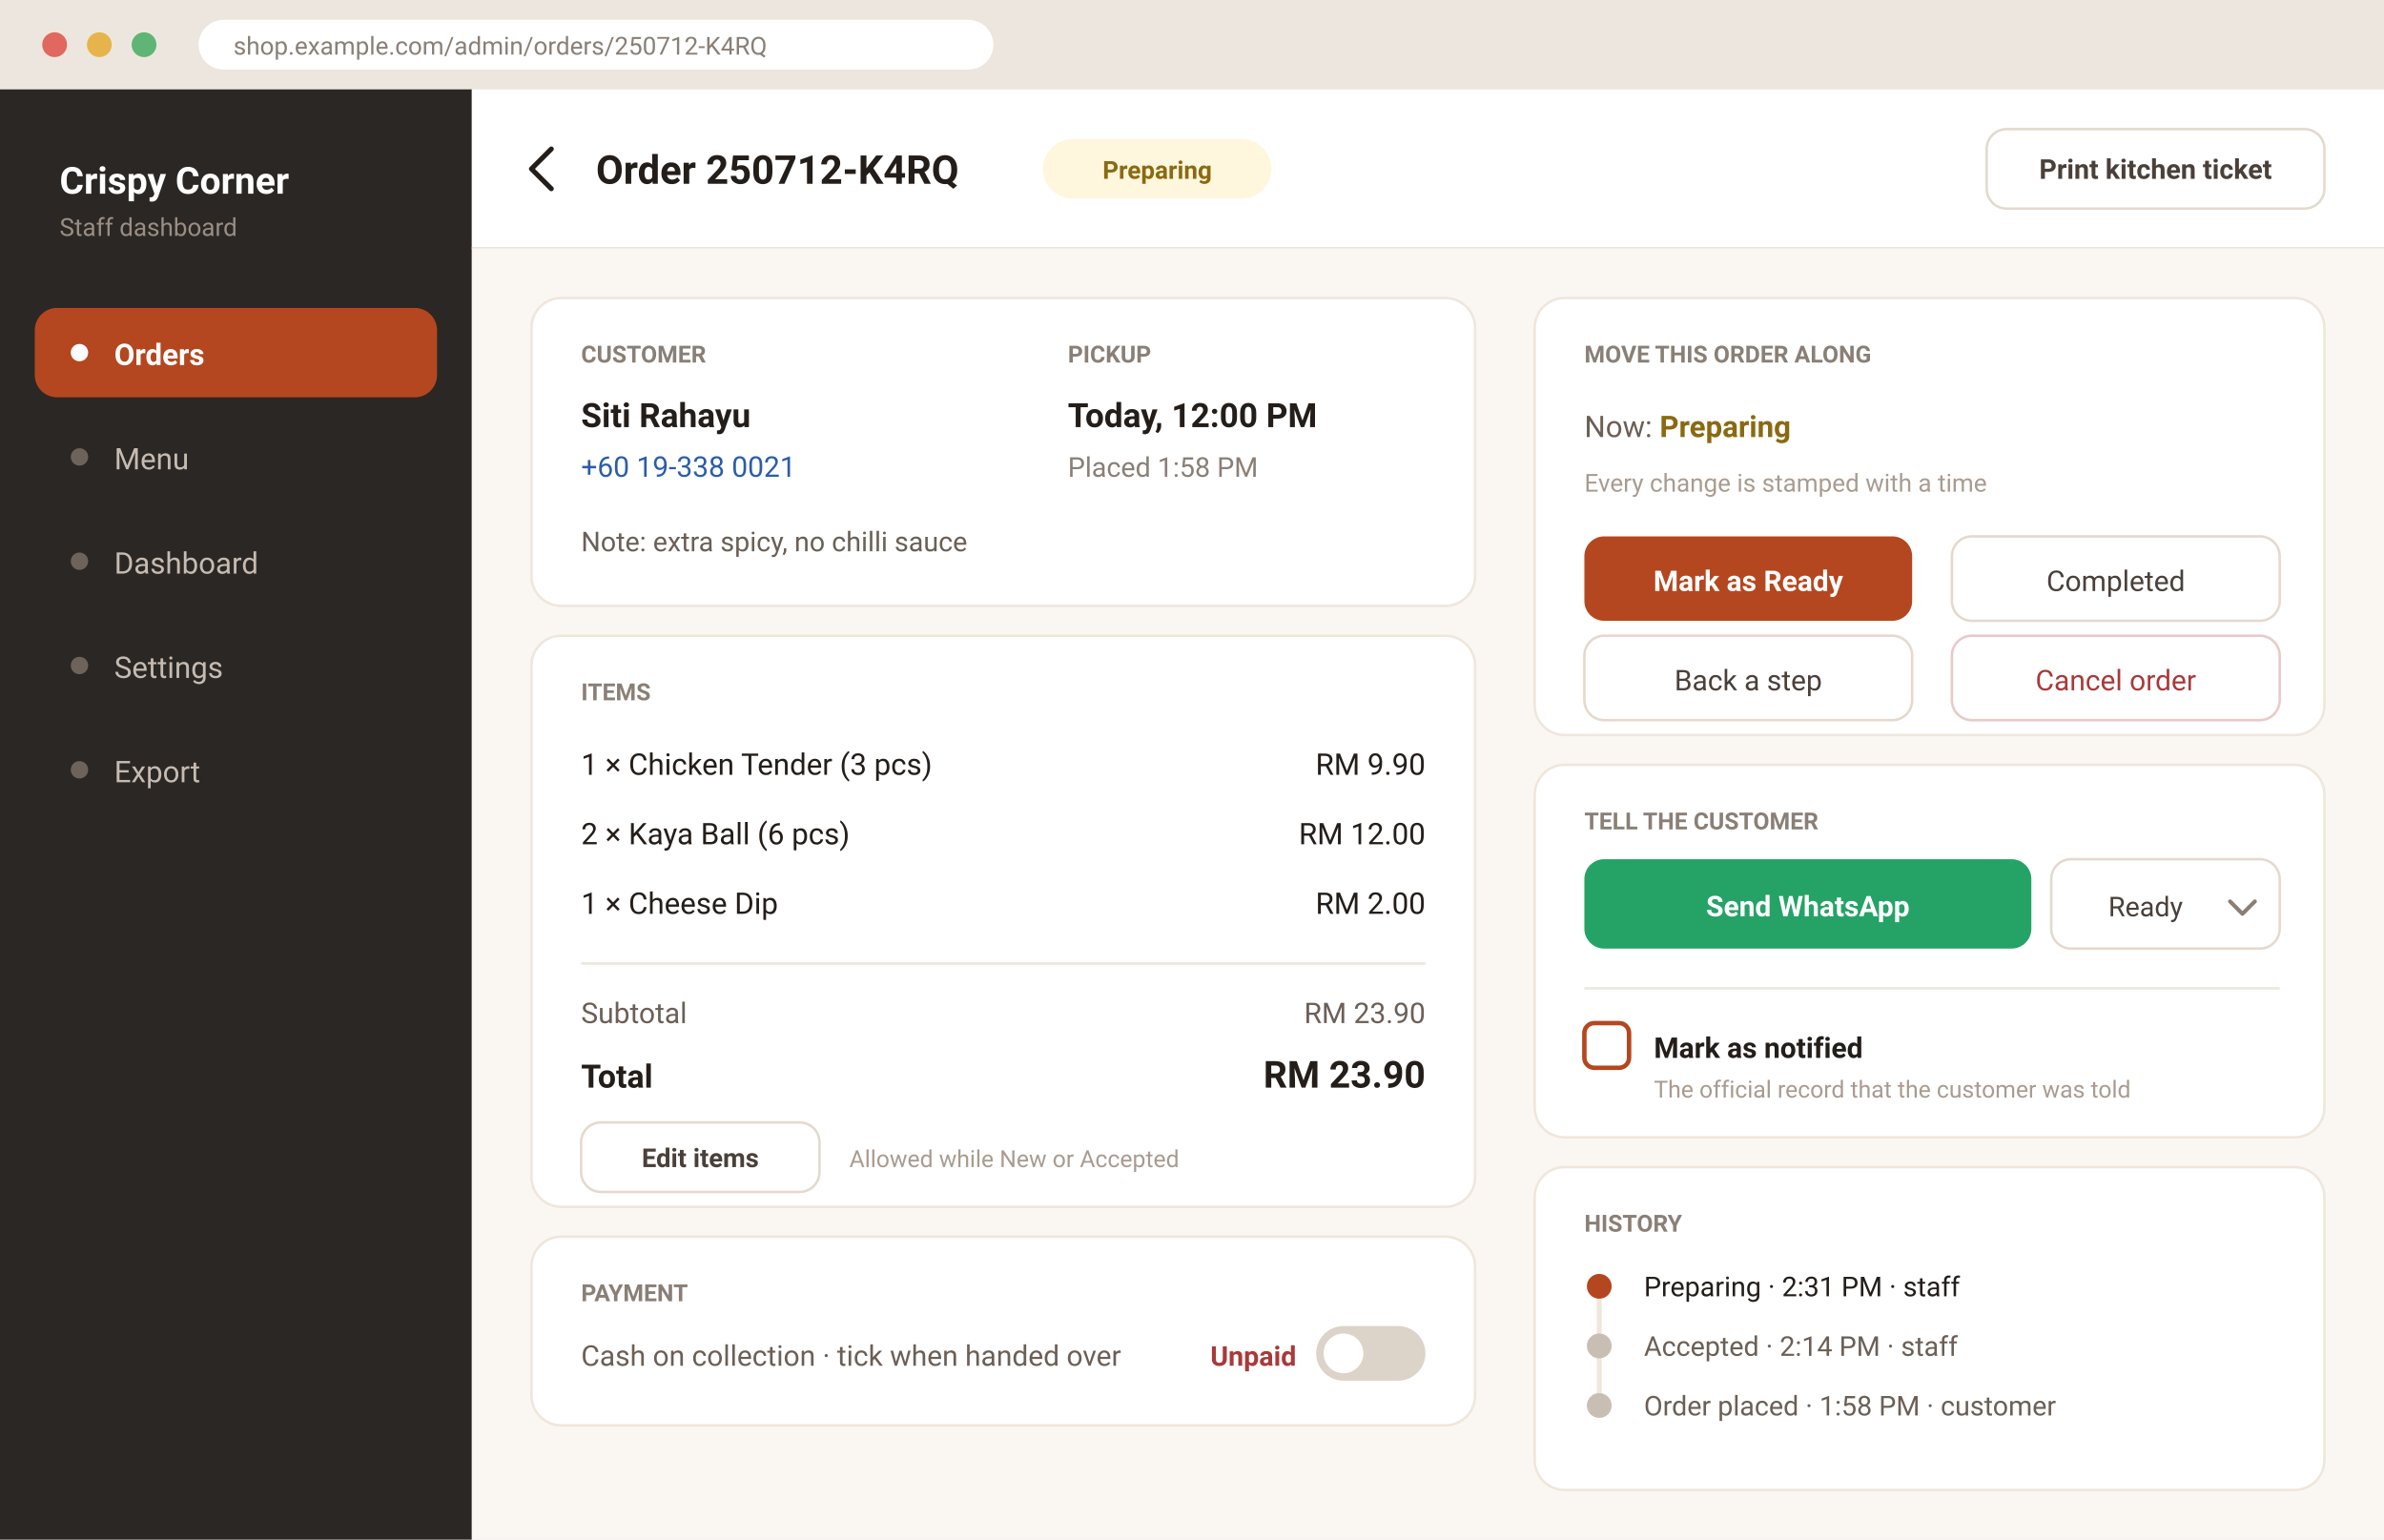
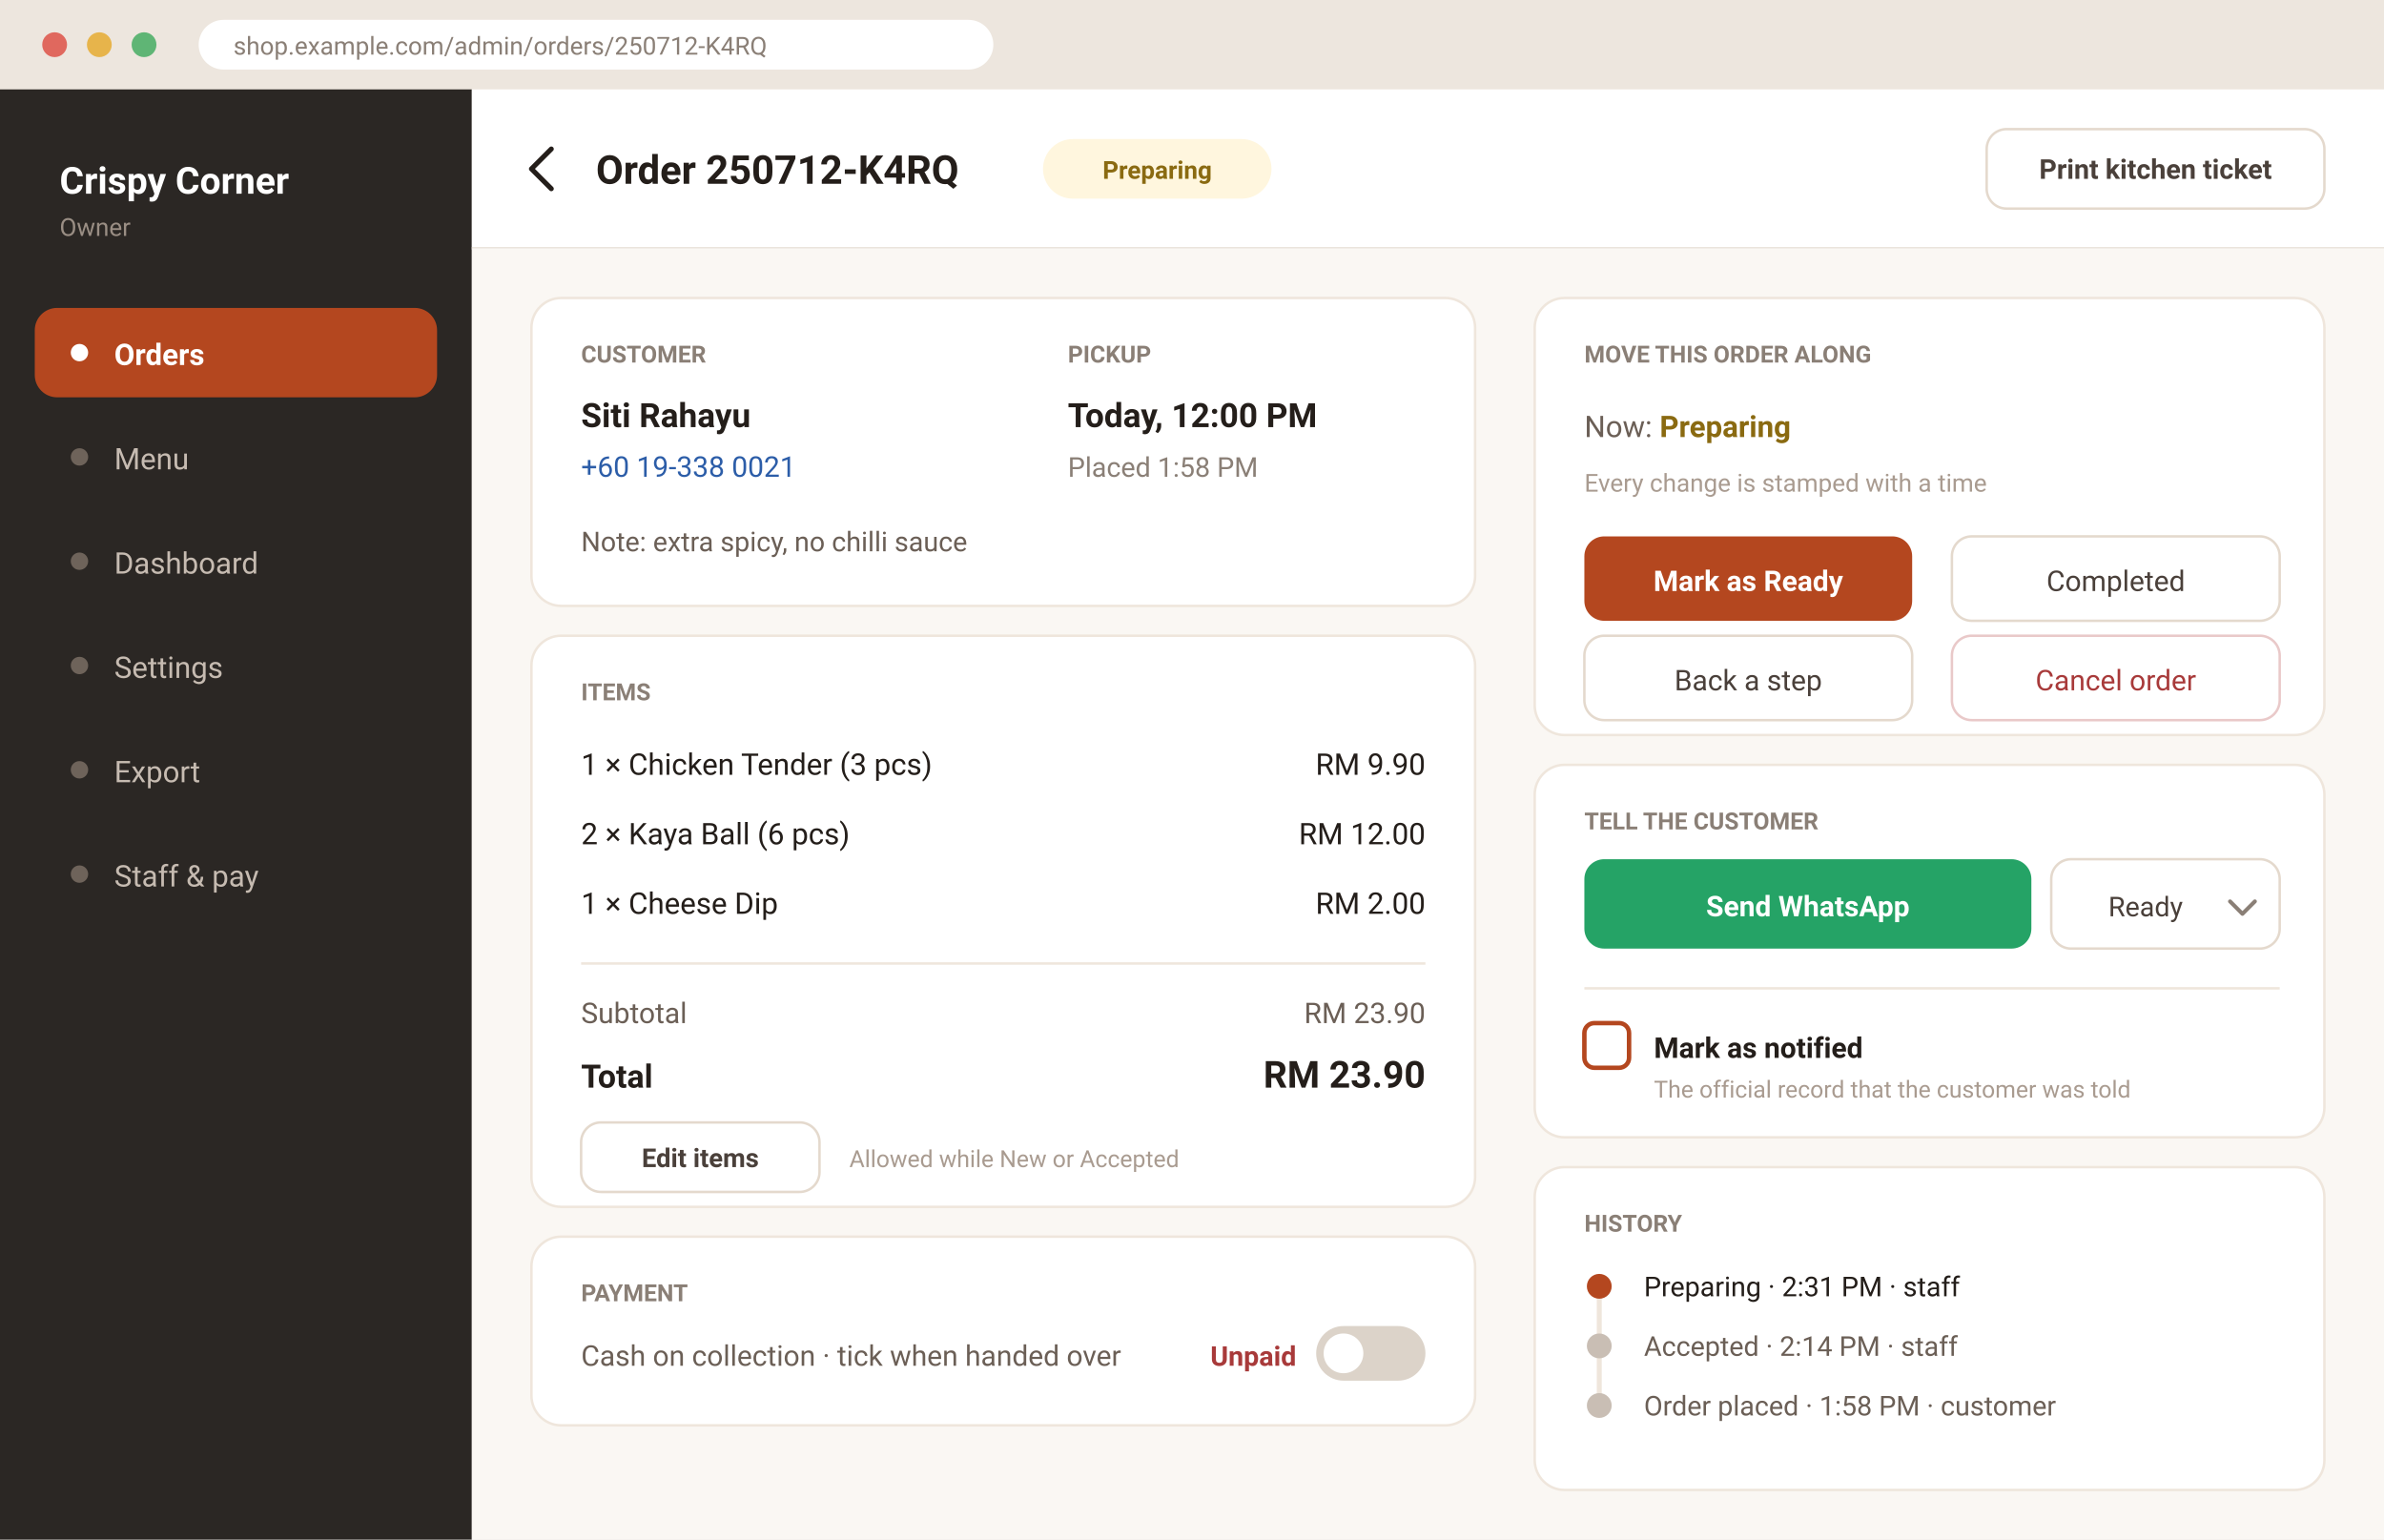
<svg xmlns="http://www.w3.org/2000/svg" width="960" height="620" viewBox="0 0 960 620" font-family="Segoe UI, Roboto, Helvetica, Arial, sans-serif">
  <rect width="960" height="620" fill="#EDE6DE" />
  <circle cx="22" cy="18" r="5" fill="#E0685E" />
  <circle cx="40" cy="18" r="5" fill="#E7B44B" />
  <circle cx="58" cy="18" r="5" fill="#5FB575" />
  <rect x="80" y="8" width="320" height="20" rx="10" fill="#FFFFFF" />
  <text x="94" y="22" font-size="10" fill="#8A7F76">shop.example.com/admin/orders/250712-K4RQ</text>
  <rect x="0" y="36" width="190" height="584" fill="#2B2724" />
  <text x="24" y="78" font-size="15" font-weight="700" fill="#FFFFFF">Crispy Corner</text>
-   <text x="24" y="95" font-size="10" fill="#9A8E84">Staff dashboard</text>
+   <text x="24" y="95" font-size="10" fill="#9A8E84">Owner</text>
  <rect x="14" y="124" width="162" height="36" rx="9" fill="#B4471F" />
  <circle cx="32" cy="142" r="3.5" fill="#FFFFFF" />
  <text x="46" y="147" font-size="12" font-weight="600" fill="#FFFFFF">Orders</text>
  <circle cx="32" cy="184" r="3.5" fill="#6E635A" />
  <text x="46" y="189" font-size="12" fill="#C6BBB1">Menu</text>
  <circle cx="32" cy="226" r="3.5" fill="#6E635A" />
  <text x="46" y="231" font-size="12" fill="#C6BBB1">Dashboard</text>
  <circle cx="32" cy="268" r="3.5" fill="#6E635A" />
  <text x="46" y="273" font-size="12" fill="#C6BBB1">Settings</text>
  <circle cx="32" cy="310" r="3.5" fill="#6E635A" />
  <text x="46" y="315" font-size="12" fill="#C6BBB1">Export</text>
+   <circle cx="32" cy="352" r="3.5" fill="#6E635A" />
+   <text x="46" y="357" font-size="12" fill="#C6BBB1">Staff &amp; pay</text>
  <rect x="190" y="36" width="770" height="64" fill="#FFFFFF" />
  <line x1="190" y1="100" x2="960" y2="100" stroke="#E7E0D8" />
  <path d="M222 76 l-8 -8 l8 -8" fill="none" stroke="#241E1A" stroke-width="2" stroke-linecap="round" stroke-linejoin="round" />
  <text x="240" y="74" font-size="16" font-weight="700" fill="#241E1A">Order 250712-K4RQ</text>
  <rect x="420" y="56" width="92" height="24" rx="12" fill="#FFF6DE" />
  <text x="466" y="72" font-size="10" font-weight="700" fill="#8A6A11" text-anchor="middle">Preparing</text>
  <rect x="800" y="52" width="136" height="32" rx="8" fill="#FFFFFF" stroke="#E4D9CD" />
  <text x="868" y="72" font-size="11" font-weight="600" fill="#4A403A" text-anchor="middle">Print kitchen ticket</text>
  <rect x="190" y="100" width="770" height="520" fill="#FAF7F3" />
  <rect x="214" y="120" width="380" height="124" rx="12" fill="#FFFFFF" stroke="#EFE6DC" />
  <text x="234" y="146" font-size="9.5" font-weight="700" fill="#8A7F76">CUSTOMER</text>
  <text x="234" y="172" font-size="13.5" font-weight="700" fill="#241E1A">Siti Rahayu</text>
  <text x="234" y="192" font-size="11.5" fill="#2C5DA8">+60 19-338 0021</text>
  <text x="430" y="146" font-size="9.5" font-weight="700" fill="#8A7F76">PICKUP</text>
  <text x="430" y="172" font-size="13.5" font-weight="700" fill="#241E1A">Today, 12:00 PM</text>
  <text x="430" y="192" font-size="11" fill="#8A7F76">Placed 1:58 PM</text>
  <text x="234" y="222" font-size="11" fill="#6B5F56">Note: extra spicy, no chilli sauce</text>
  <rect x="214" y="256" width="380" height="230" rx="12" fill="#FFFFFF" stroke="#EFE6DC" />
  <text x="234" y="282" font-size="9.5" font-weight="700" fill="#8A7F76">ITEMS</text>
  <text x="234" y="312" font-size="12" fill="#241E1A">1 × Chicken Tender (3 pcs)</text>
  <text x="574" y="312" font-size="12" fill="#241E1A" text-anchor="end">RM 9.90</text>
  <text x="234" y="340" font-size="12" fill="#241E1A">2 × Kaya Ball (6 pcs)</text>
  <text x="574" y="340" font-size="12" fill="#241E1A" text-anchor="end">RM 12.00</text>
  <text x="234" y="368" font-size="12" fill="#241E1A">1 × Cheese Dip</text>
  <text x="574" y="368" font-size="12" fill="#241E1A" text-anchor="end">RM 2.00</text>
  <line x1="234" y1="388" x2="574" y2="388" stroke="#EFE6DC" />
  <text x="234" y="412" font-size="11.5" fill="#6B5F56">Subtotal</text>
  <text x="574" y="412" font-size="11.5" fill="#6B5F56" text-anchor="end">RM 23.90</text>
  <text x="234" y="438" font-size="13" font-weight="700" fill="#241E1A">Total</text>
  <text x="574" y="438" font-size="15" font-weight="700" fill="#241E1A" text-anchor="end">RM 23.90</text>
  <rect x="234" y="452" width="96" height="28" rx="8" fill="#FFFFFF" stroke="#E4D9CD" />
  <text x="282" y="470" font-size="10.5" font-weight="600" fill="#4A403A" text-anchor="middle">Edit items</text>
  <text x="342" y="470" font-size="9.5" fill="#A99B90">Allowed while New or Accepted</text>
  <rect x="214" y="498" width="380" height="76" rx="12" fill="#FFFFFF" stroke="#EFE6DC" />
  <text x="234" y="524" font-size="9.5" font-weight="700" fill="#8A7F76">PAYMENT</text>
  <text x="234" y="550" font-size="11.5" fill="#6B5F56">Cash on collection · tick when handed over</text>
  <text x="522" y="550" font-size="11" font-weight="700" fill="#A83A3A" text-anchor="end">Unpaid</text>
  <rect x="530" y="534" width="44" height="22" rx="11" fill="#DCD3C9" />
  <circle cx="541" cy="545" r="8" fill="#FFFFFF" />
  <rect x="618" y="120" width="318" height="176" rx="12" fill="#FFFFFF" stroke="#EFE6DC" />
  <text x="638" y="146" font-size="9.5" font-weight="700" fill="#8A7F76">MOVE THIS ORDER ALONG</text>
  <rect x="638" y="216" width="132" height="34" rx="8" fill="#B4471F" />
  <text x="704" y="238" font-size="11.5" font-weight="700" fill="#FFFFFF" text-anchor="middle">Mark as Ready</text>
  <rect x="786" y="216" width="132" height="34" rx="8" fill="#FFFFFF" stroke="#E4D9CD" />
  <text x="852" y="238" font-size="11.5" fill="#4A403A" text-anchor="middle">Completed</text>
  <rect x="638" y="256" width="132" height="34" rx="8" fill="#FFFFFF" stroke="#E4D9CD" />
  <text x="704" y="278" font-size="11.5" fill="#4A403A" text-anchor="middle">Back a step</text>
  <rect x="786" y="256" width="132" height="34" rx="8" fill="#FFFFFF" stroke="#E9C9C9" />
  <text x="852" y="278" font-size="11.5" fill="#A83A3A" text-anchor="middle">Cancel order</text>
  <text x="638" y="176" font-size="12" fill="#6B5F56">Now: <tspan font-weight="700" fill="#8A6A11">Preparing</tspan>
  </text>
  <text x="638" y="198" font-size="10" fill="#A99B90">Every change is stamped with a time</text>
  <rect x="618" y="308" width="318" height="150" rx="12" fill="#FFFFFF" stroke="#EFE6DC" />
  <text x="638" y="334" font-size="9.5" font-weight="700" fill="#8A7F76">TELL THE CUSTOMER</text>
  <rect x="638" y="346" width="180" height="36" rx="8" fill="#25A366" />
  <text x="728" y="369" font-size="11.5" font-weight="700" fill="#FFFFFF" text-anchor="middle">Send WhatsApp</text>
  <rect x="826" y="346" width="92" height="36" rx="8" fill="#FFFFFF" stroke="#E4D9CD" />
  <text x="864" y="369" font-size="11" fill="#4A403A" text-anchor="middle">Ready</text>
  <path d="M898 363 l5 5 l5 -5" fill="none" stroke="#8A7F76" stroke-width="1.6" stroke-linecap="round" stroke-linejoin="round" />
  <line x1="638" y1="398" x2="918" y2="398" stroke="#EFE6DC" />
  <rect x="638" y="412" width="18" height="18" rx="4" fill="#FFFFFF" stroke="#B4471F" stroke-width="1.8" />
  <text x="666" y="426" font-size="11.5" font-weight="700" fill="#241E1A">Mark as notified</text>
  <text x="666" y="442" font-size="9.5" fill="#A99B90">The official record that the customer was told</text>
  <rect x="618" y="470" width="318" height="130" rx="12" fill="#FFFFFF" stroke="#EFE6DC" />
  <text x="638" y="496" font-size="9.5" font-weight="700" fill="#8A7F76">HISTORY</text>
  <line x1="644" y1="518" x2="644" y2="566" stroke="#EFE6DC" stroke-width="2" />
  <circle cx="644" cy="518" r="5" fill="#B4471F" />
  <text x="662" y="522" font-size="11" fill="#241E1A">Preparing · 2:31 PM · staff</text>
  <circle cx="644" cy="542" r="5" fill="#C9BEB4" />
  <text x="662" y="546" font-size="11" fill="#6B5F56">Accepted · 2:14 PM · staff</text>
  <circle cx="644" cy="566" r="5" fill="#C9BEB4" />
  <text x="662" y="570" font-size="11" fill="#6B5F56">Order placed · 1:58 PM · customer</text>
</svg>
